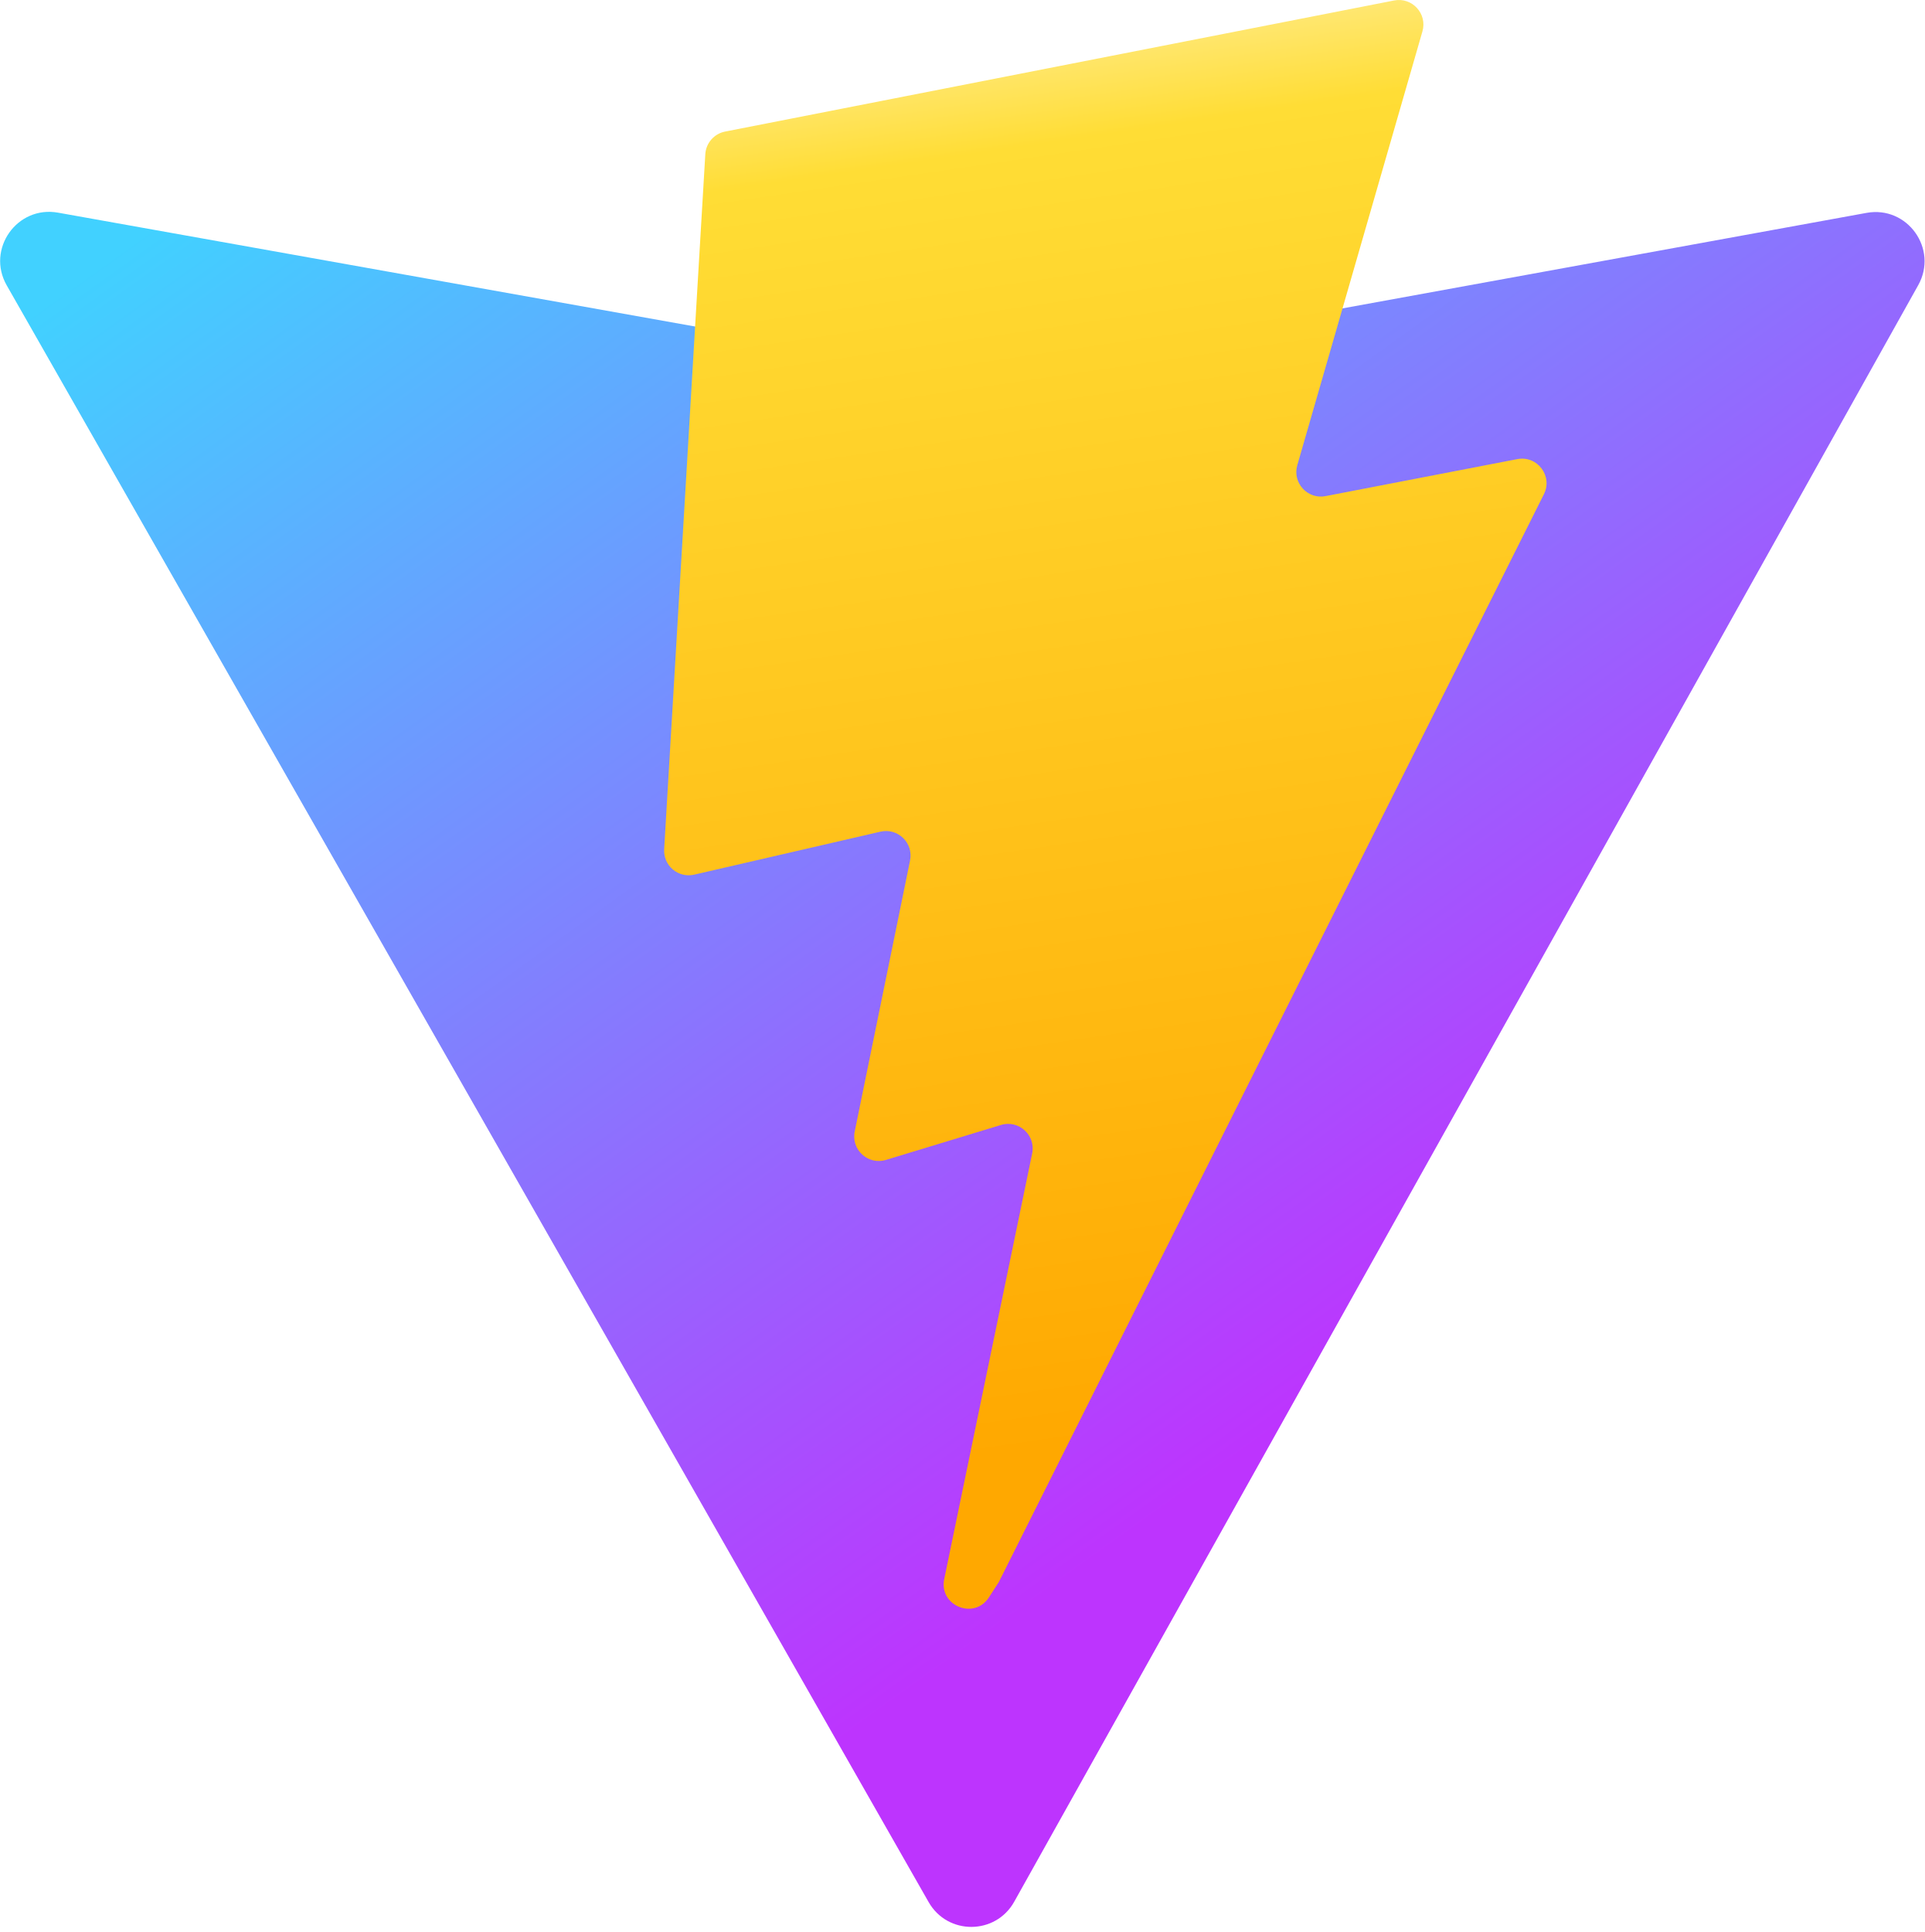
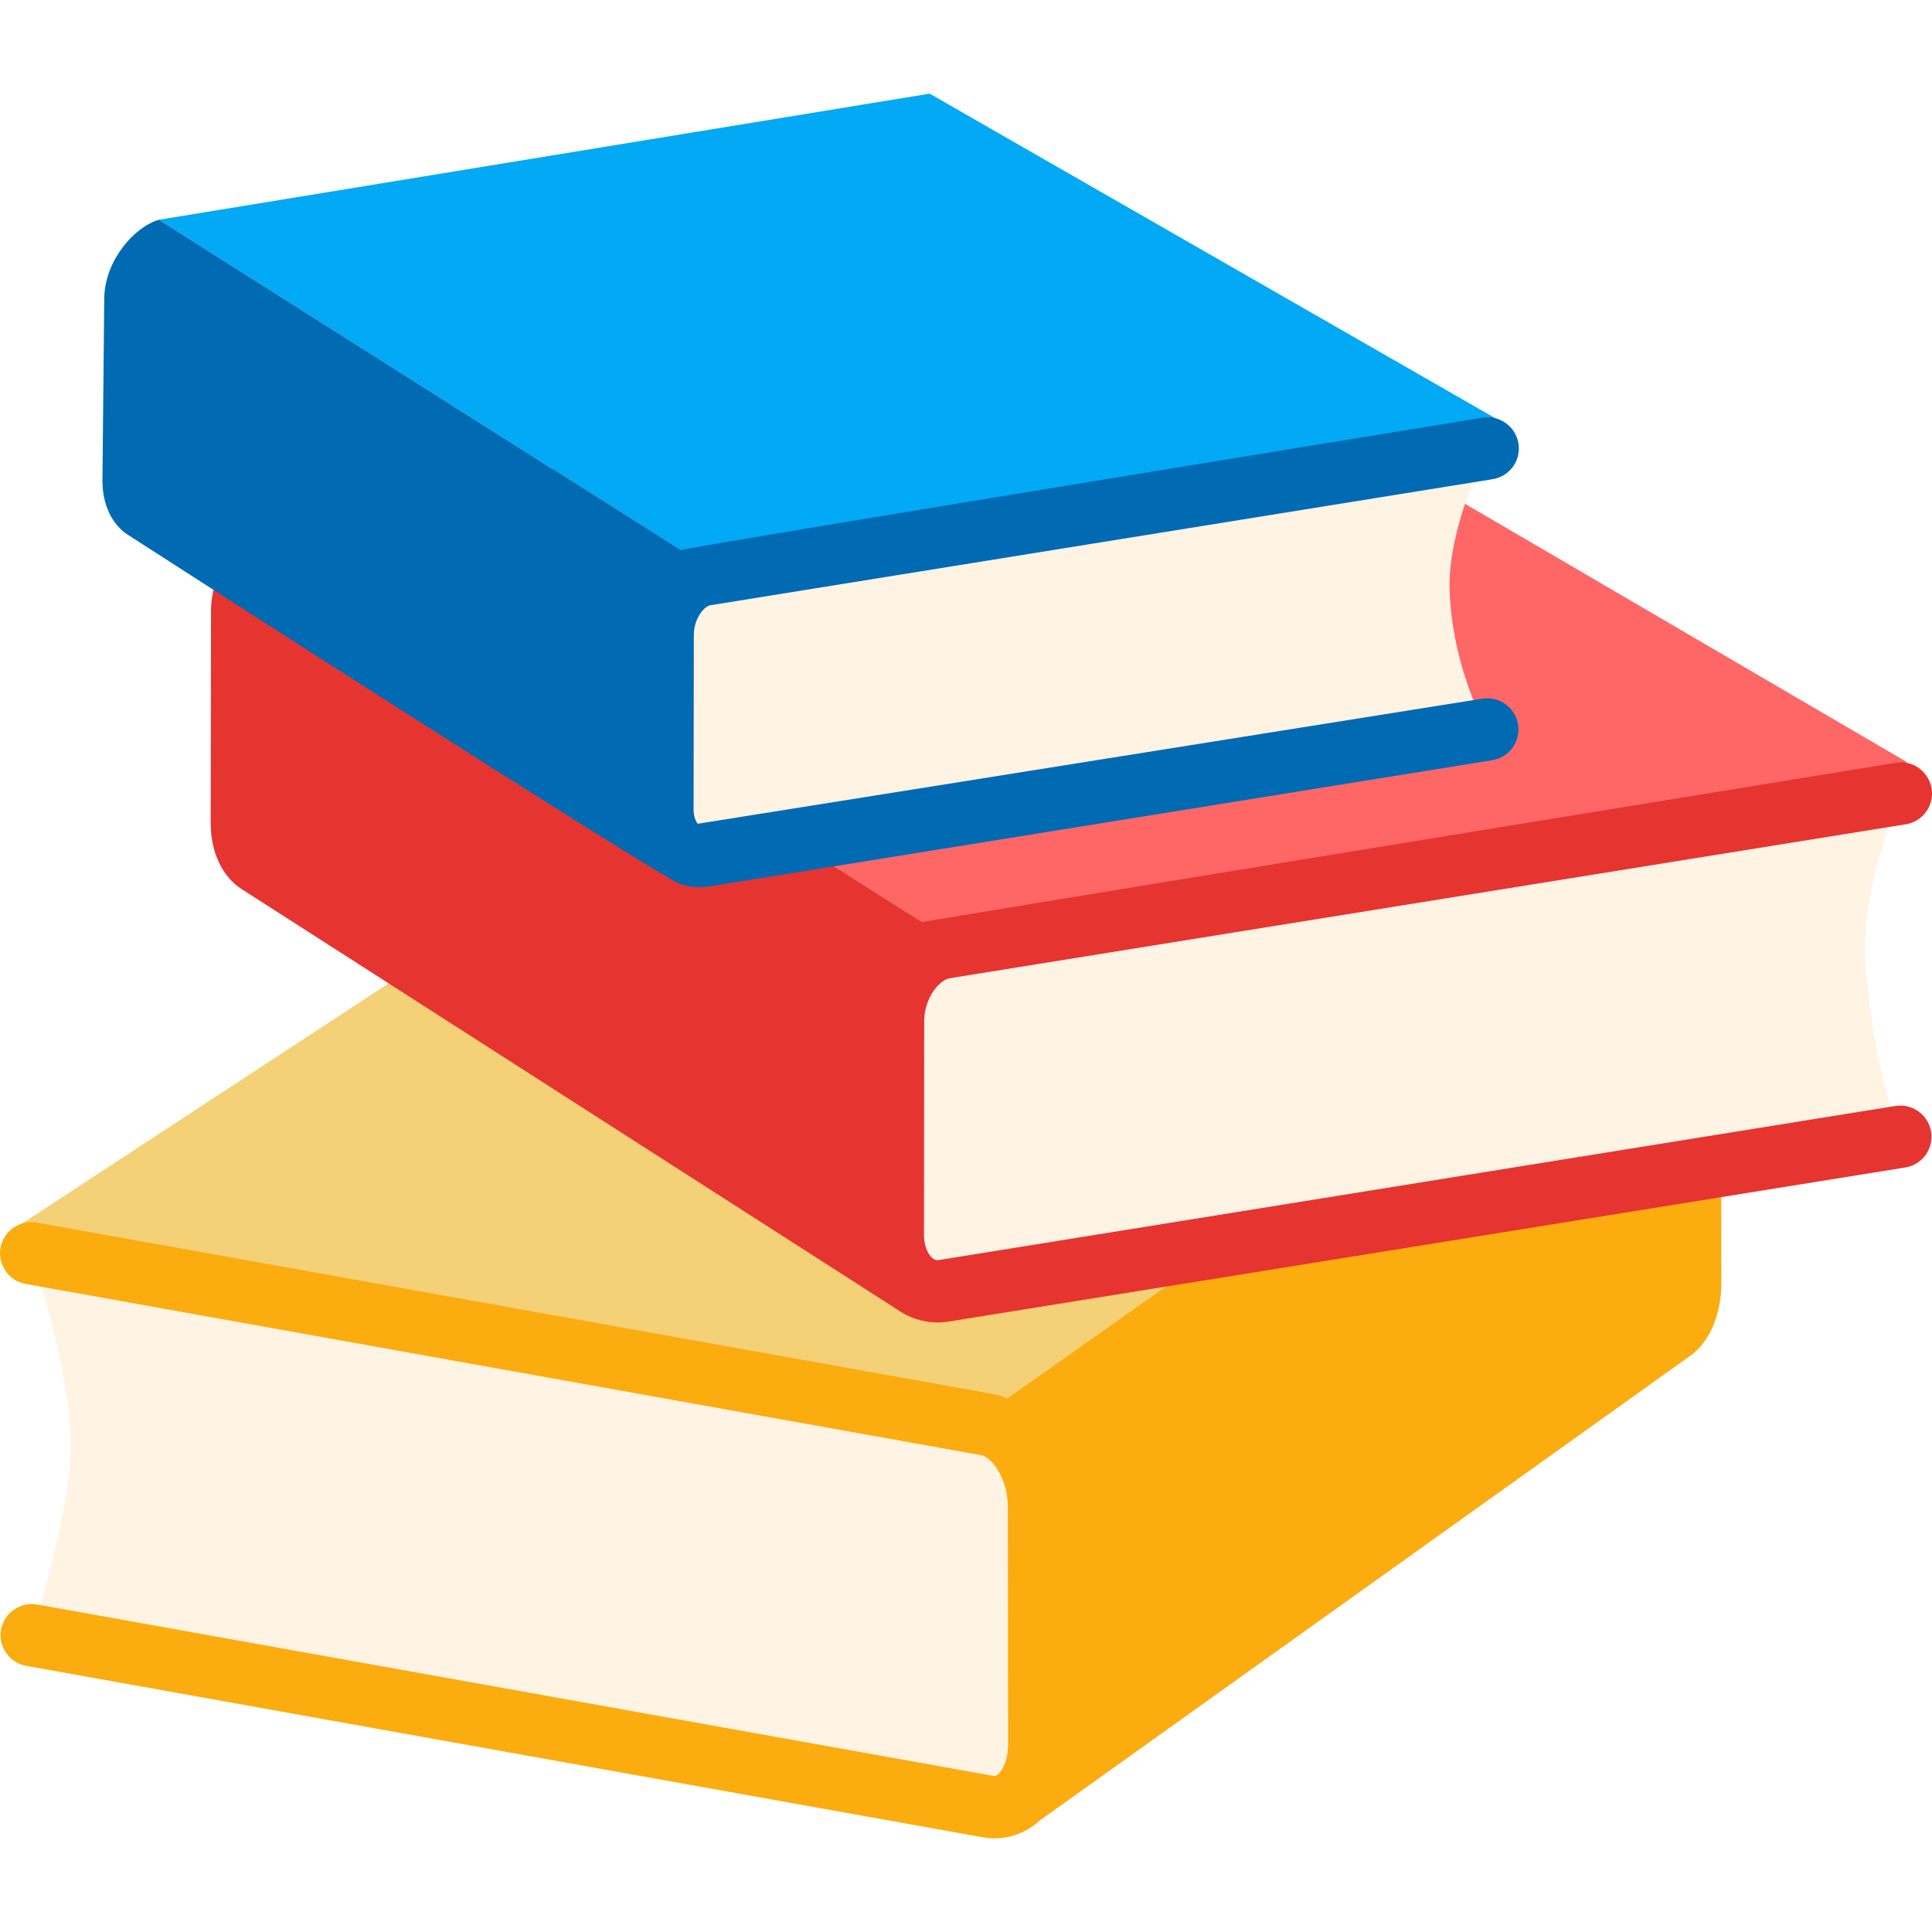
- <svg xmlns="http://www.w3.org/2000/svg" aria-hidden="true" role="img" class="iconify iconify--logos" width="31.88" height="32" preserveAspectRatio="xMidYMid meet" viewBox="0 0 256 257">
-   <defs>
-     <linearGradient id="IconifyId1813088fe1fbc01fb466" x1="-.828%" x2="57.636%" y1="7.652%" y2="78.411%">
-       <stop offset="0%" stop-color="#41D1FF" />
-       <stop offset="100%" stop-color="#BD34FE" />
-     </linearGradient>
-     <linearGradient id="IconifyId1813088fe1fbc01fb467" x1="43.376%" x2="50.316%" y1="2.242%" y2="89.03%">
-       <stop offset="0%" stop-color="#FFEA83" />
-       <stop offset="8.333%" stop-color="#FFDD35" />
-       <stop offset="100%" stop-color="#FFA800" />
-     </linearGradient>
-   </defs>
-   <path fill="url(#IconifyId1813088fe1fbc01fb466)" d="M255.153 37.938L134.897 252.976c-2.483 4.44-8.862 4.466-11.382.048L.875 37.958c-2.746-4.814 1.371-10.646 6.827-9.67l120.385 21.517a6.537 6.537 0 0 0 2.322-.004l117.867-21.483c5.438-.991 9.574 4.796 6.877 9.62Z" />
-   <path fill="url(#IconifyId1813088fe1fbc01fb467)" d="M185.432.063L96.44 17.501a3.268 3.268 0 0 0-2.634 3.014l-5.474 92.456a3.268 3.268 0 0 0 3.997 3.378l24.777-5.718c2.318-.535 4.413 1.507 3.936 3.838l-7.361 36.047c-.495 2.426 1.782 4.5 4.151 3.78l15.304-4.649c2.372-.72 4.652 1.36 4.15 3.788l-11.698 56.621c-.732 3.542 3.979 5.473 5.943 2.437l1.313-2.028l72.516-144.72c1.215-2.423-.88-5.186-3.54-4.672l-25.505 4.922c-2.396.462-4.435-1.77-3.759-4.114l16.646-57.705c.677-2.35-1.37-4.583-3.769-4.113Z" />
+ <svg xmlns="http://www.w3.org/2000/svg" version="1.1" width="512" height="512" x="0" y="0" viewBox="0 0 512 512" style="enable-background:new 0 0 512 512" xml:space="preserve" class="">
+   <g>
+     <path fill="#f4d177" d="m257.763 377.018 180.646-127.309-249.486-45.403L5.438 324.516z" opacity="1" data-original="#f4d177" />
+     <path fill="#ff6666" d="M254.246 250.629 73.6 136.241l249.502-40.806 182.34 106.581z" opacity="1" data-original="#ff6666" />
+     <path fill="#02a9f4" d="M190.004 151.886 42.1 58.241l204.275-33.42 149.921 86.025z" opacity="1" data-original="#02a9f4" class="" />
+     <path fill="#fff3e4" d="M271.295 384.953c-2.5-3.953-5.919-6.711-9.693-7.42L8.261 332.129s10.855 31.389 10.468 52.275c-.291 16.92-10.323 48.936-10.323 48.936l253.325 45.404c3.774.709 7.193-.824 9.678-3.855 2.483-3.033 4.032-7.549 4.016-12.807l-.08-62.871c-.001-5.258-1.55-10.34-4.05-14.258zM503.748 210.29l-253.325 40.791c-3.79.646-7.209 3.113-9.709 6.677a22.464 22.464 0 0 0-4.048 12.807l-.064 56.516c-.017 4.742 1.516 8.791 4 11.484 2.483 2.742 5.903 4.113 9.677 3.484l253.341-40.807s-7.274-18.032-9.339-46.629c-1.355-18.726 9.467-44.323 9.467-44.323zm-316.986 16.452 207.389-33.436s-9.113-15.323-9.984-36.613c-.693-16.854 10.097-37.855 10.097-37.855l-207.405 33.419c-3.081.517-5.888 2.549-7.936 5.452-2.049 2.887-3.307 6.597-3.307 10.483l-.064 46.259c-.017 3.854 1.242 7.193 3.274 9.419 2.033 2.227 4.839 3.339 7.936 2.872z" opacity="1" data-original="#fff3e4" class="" />
+     <path fill="#fbac0f" d="m326.301 328.716-59.377 41.846a19.824 19.824 0 0 0-3.871-1.157L9.712 324c-4.403-.807-8.774 2.186-9.581 6.67a8.256 8.256 0 0 0 6.678 9.588l253.26 45.389c1.048.201 2.693 1.273 4.258 3.75 1.758 2.742 2.758 6.314 2.758 9.822l.081 62.887c.016 3.072-.79 5.896-2.146 7.549-.968 1.154-1.516 1-1.839.959L9.857 425.211c-4.387-.814-8.774 2.186-9.581 6.67a8.255 8.255 0 0 0 6.678 9.588l253.244 45.387c1.146.219 2.274.324 3.387.324 4.446 0 8.65-1.68 12.095-4.826l172.278-123.078c4.936-3.5 8.226-10.613 8.209-19.371l-.039-31.013z" opacity="1" data-original="#fbac0f" />
+     <path fill="#e63431" d="m502.313 293.09-253.389 40.814c-.597.121-1.322.104-2.258-.936-1.129-1.242-1.822-3.428-1.807-5.879l.064-56.525c0-2.822.92-5.758 2.549-8.064 1.29-1.83 2.871-3.032 4.258-3.266l253.325-40.791a8.246 8.246 0 0 0 6.839-9.468c-.726-4.5-5.049-7.621-9.451-6.839 0 0-202.579 32.949-258.119 42.209l-33.841-21.428L178.5 228l-12.613-33.321L73.6 136.241c-7.952 2.338-17.323 13.016-17.678 25.048l-.081 56.952c0 7.855 3.274 14.242 8.209 17.387l173.682 111.373c-.067-.043-.116-.086-.18-.129 3.21 2.346 6.979 3.588 10.903 3.588 1.032 0 2.081-.082 3.129-.258l253.341-40.809a8.245 8.245 0 0 0 6.839-9.467c-.709-4.506-5.08-7.563-9.451-6.836z" opacity="1" data-original="#e63431" class="" />
+     <path fill="#006ab3" d="m392.845 185.153-207.921 33.153c-.549-.597-1.113-1.911-1.113-3.847l.064-46.267c0-2.032.646-4.104 1.791-5.726.968-1.371 1.984-1.968 2.5-2.057l207.405-33.419a8.25 8.25 0 0 0 6.839-9.468c-.727-4.508-5.064-7.581-9.452-6.839 0 0-210.947 34.306-212.576 35.109L42.1 58.241c-6.5 1.903-14.177 10.646-14.468 20.484l-.484 48.718c0 6.468 2.678 11.693 6.726 14.274 0 0 140.626 90.616 146.535 92.625 3.25 1.105 6.757.69 7.66.553l207.389-33.436a8.25 8.25 0 0 0 6.839-9.468c-.727-4.508-5.05-7.58-9.452-6.838z" opacity="1" data-original="#006ab3" class="" />
+   </g>
</svg>
